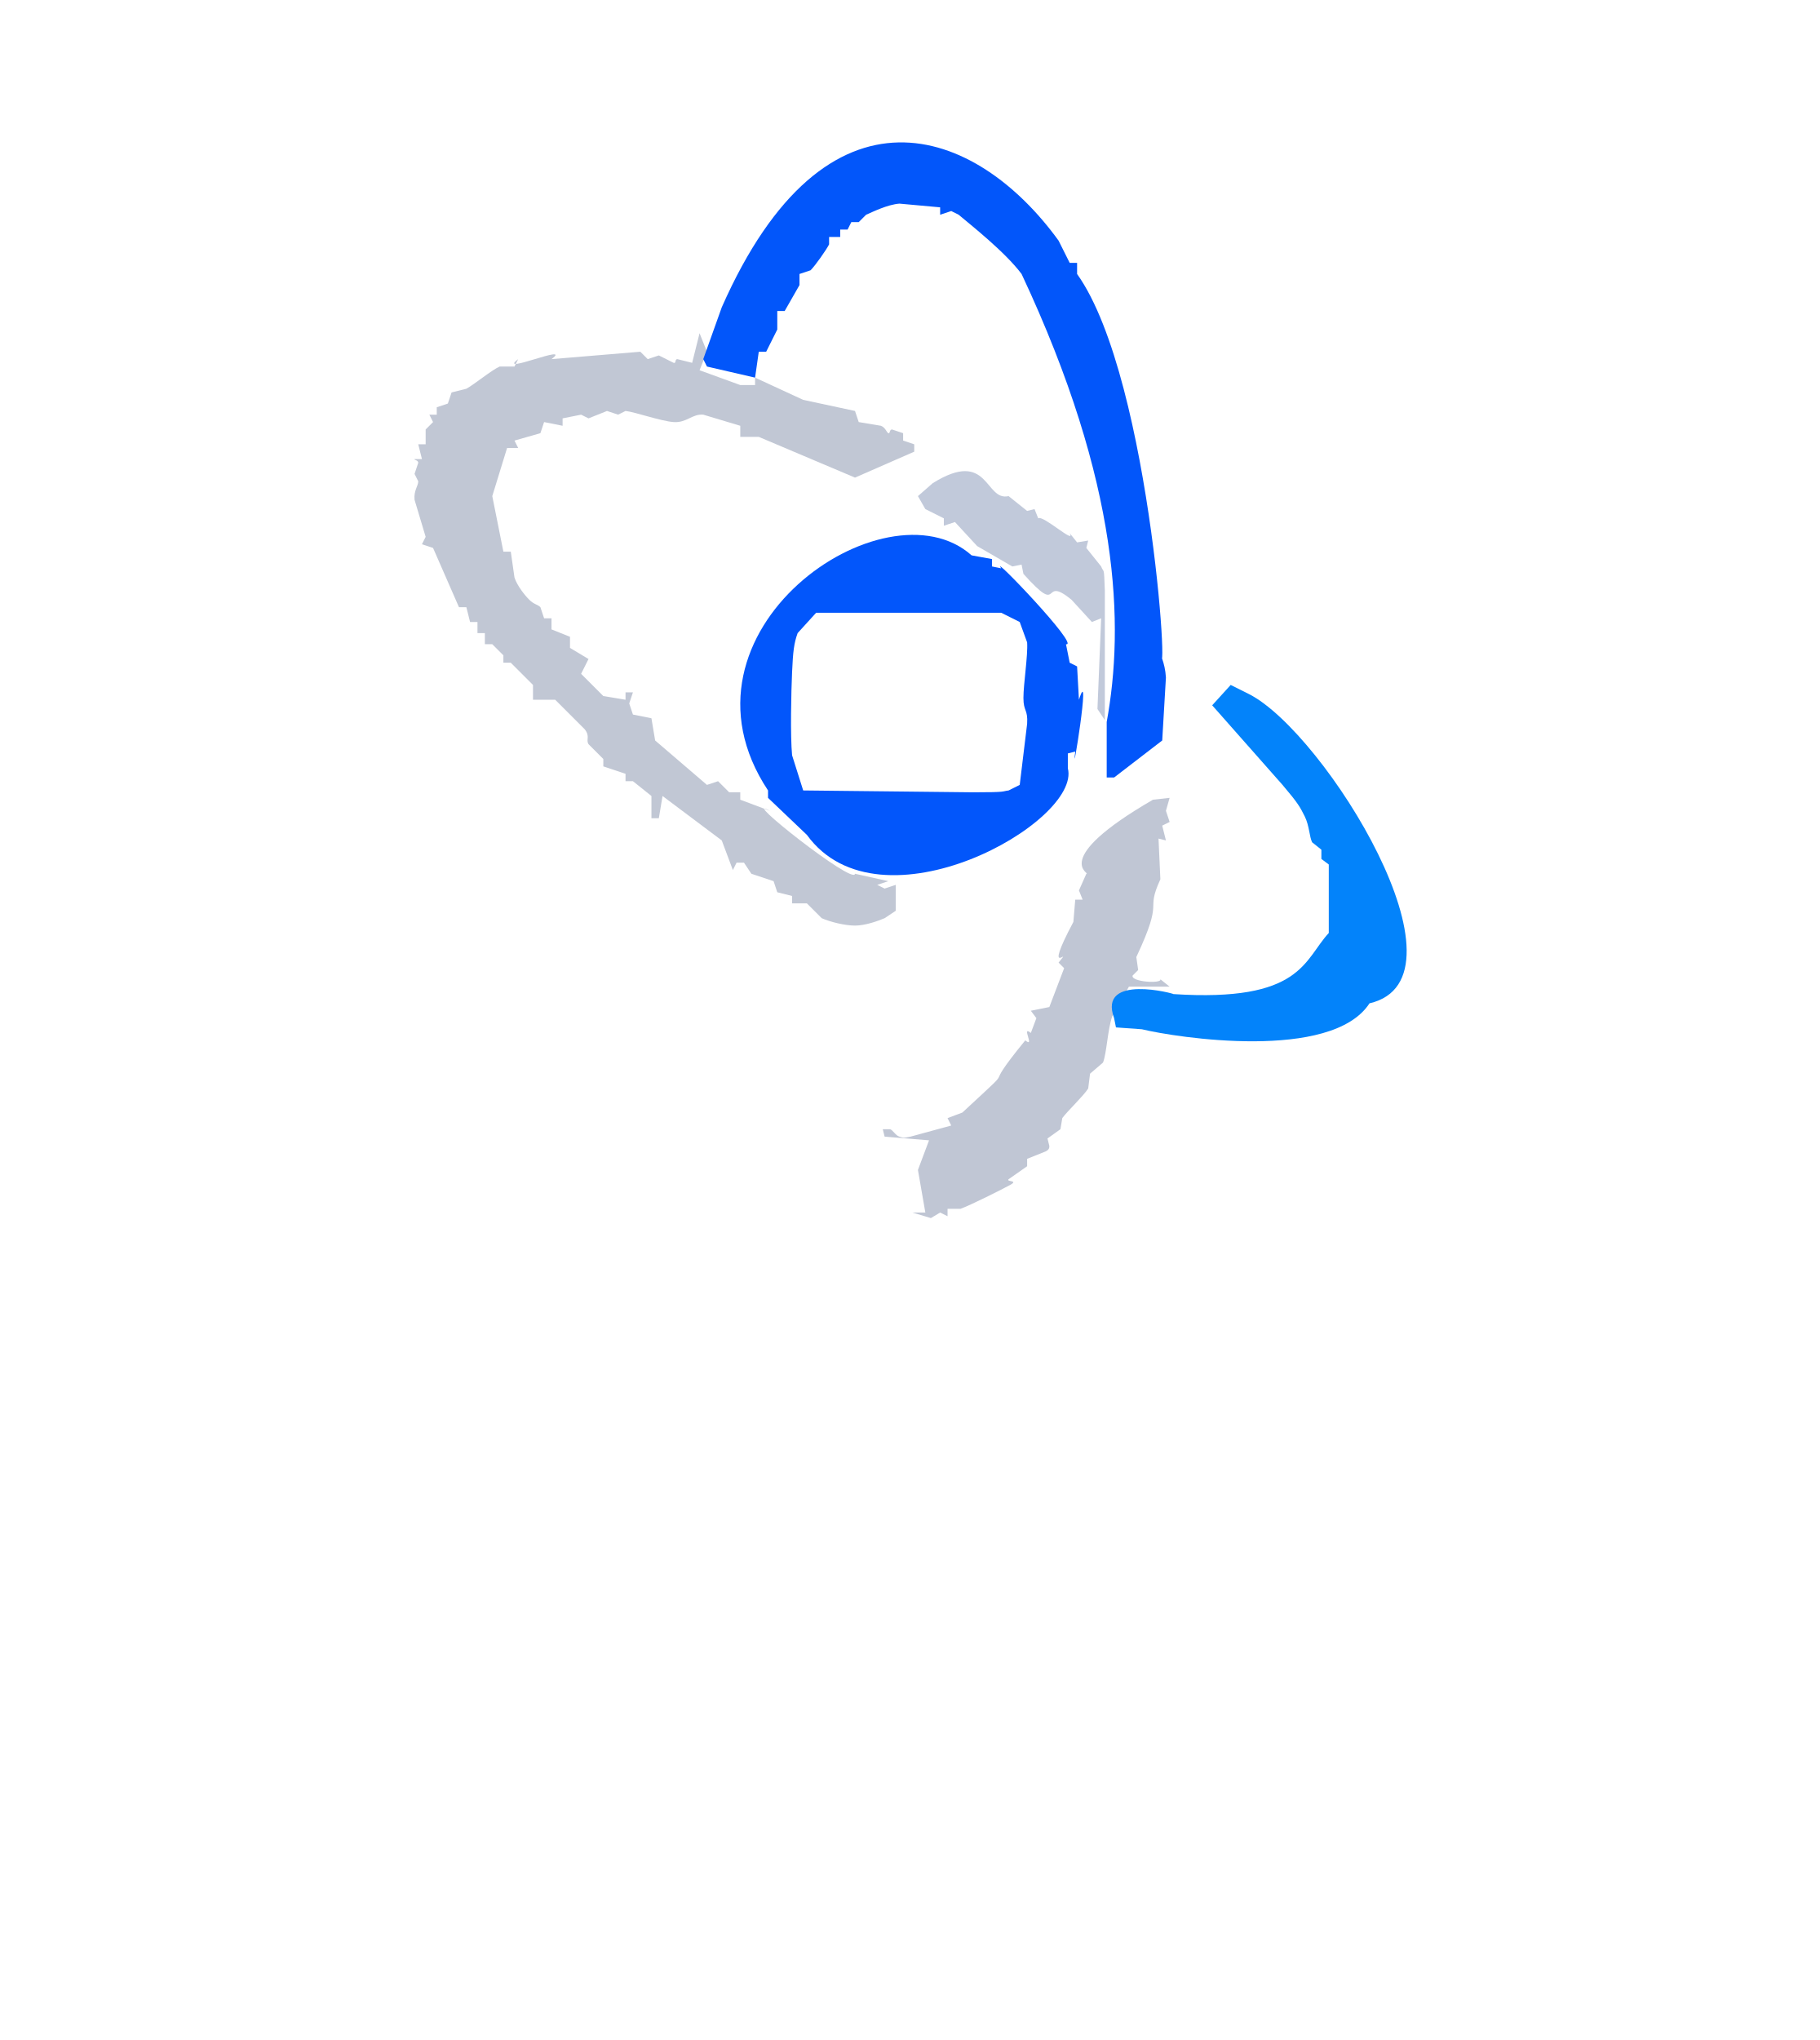
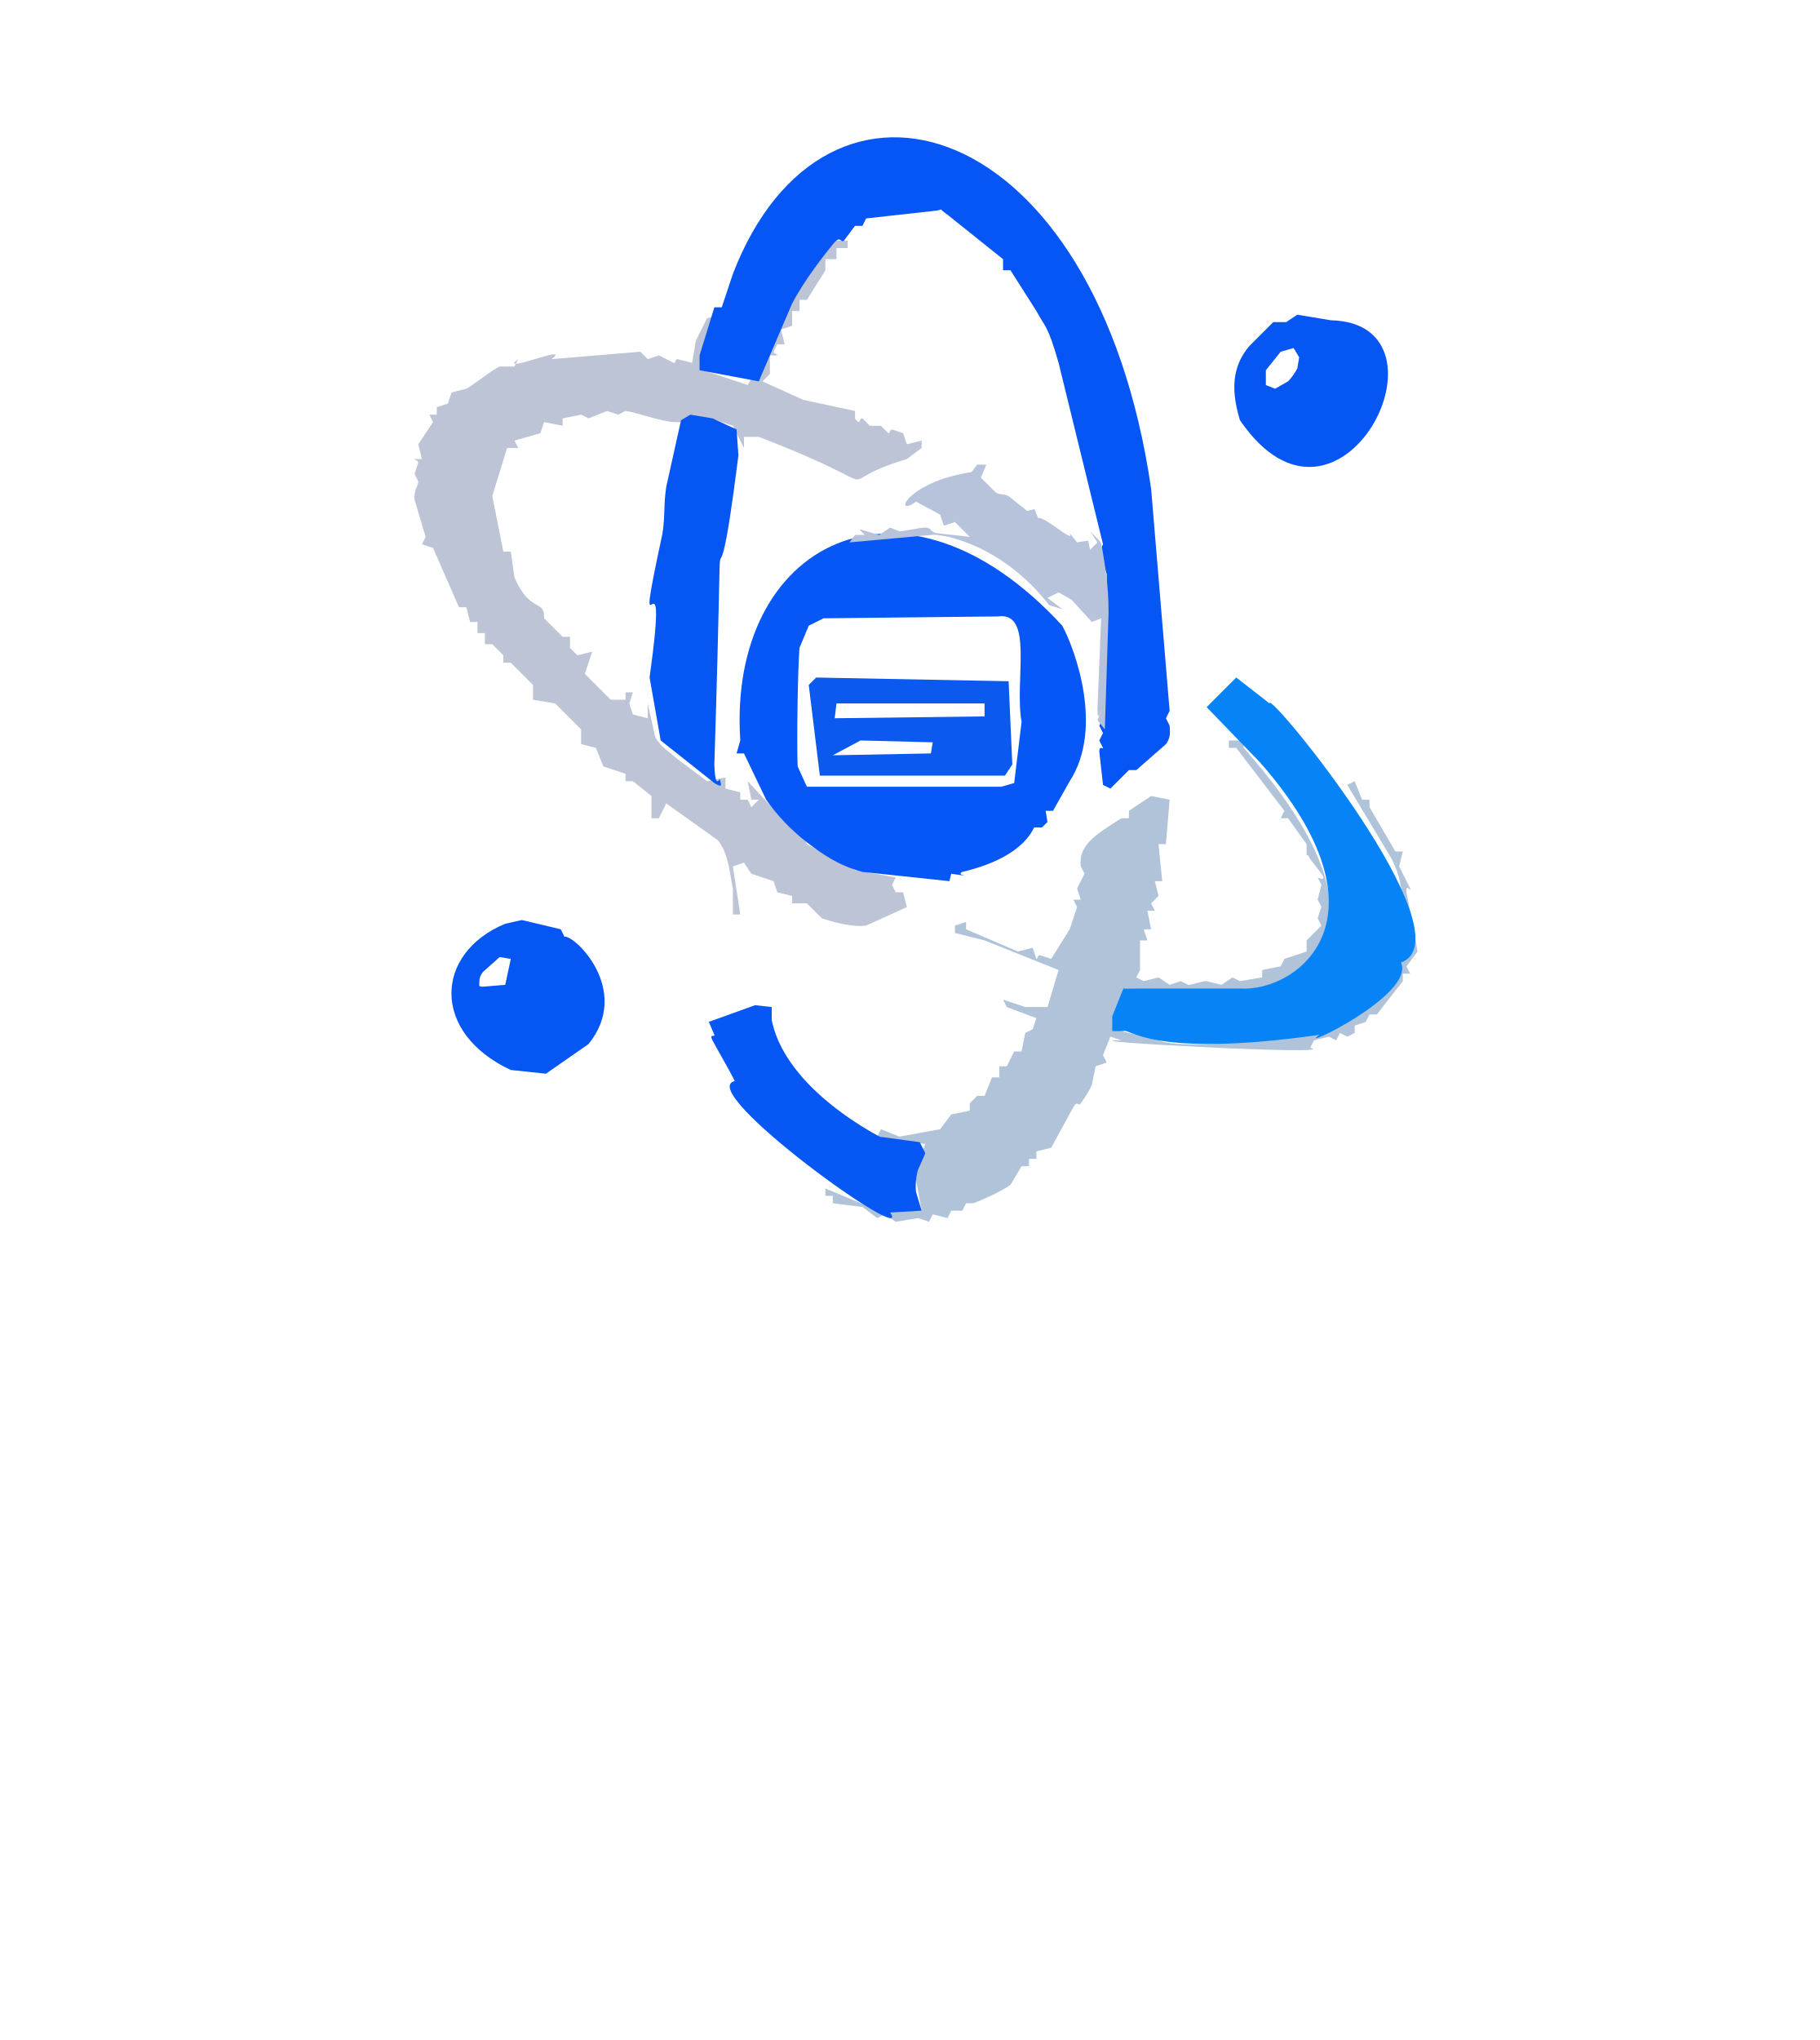
<svg xmlns="http://www.w3.org/2000/svg" width="983" height="1102" viewBox="0 0 983 1102">
-   <path d="M378 200 L400 208 L408 208 L408 204 L434 216 L462 222 L464 228 L476 230 C478.5 231 479 233.5 480 234 C481 234.5 480.5 232 482 232 L488 234 L488 238 L494 240 L494 244 L462 258 L410 236 L400 236 L400 230 L380 224 C374 223.5 371 228.5 364 228 C357 227.5 343 222.5 338 222 L334 224 L328 222 L318 226 L314 224 L304 226 L304 230 L294 228 L292 234 L278 238 L280 242 L274 242 L266 268 L272 298 L276 298 L278 312 C279.5 316.5 283.5 321.5 286 324 C288.5 326.5 290.5 326.5 292 328 L294 334 L298 334 L298 340 L308 344 L308 350 L318 356 L314 364 L326 376 L338 378 L338 374 L342 374 L340 380 L342 386 L352 388 L354 400 L382 424 L388 422 L394 428 L400 428 L400 432 L416 438 C398.5 428.5 461.5 478.5 462 472 L480 476 L474 478 L478 480 L484 478 L484 492 L478 496 C474.5 497.5 467.5 500 462 500 C456.5 500 448.5 498 444 496 L436 488 L428 488 L428 484 L420 482 L418 476 L406 472 L402 466 L398 466 L396 470 L390 454 L358 430 L356 442 L352 442 L352 430 L342 422 L338 422 L338 418 L326 414 L326 410 L318 402 C316.5 399.5 319 398 316 394 L300 378 L288 378 L288 370 L276 358 L272 358 L272 354 L266 348 L262 348 L262 342 L258 342 L258 336 L254 336 L252 328 L248 328 L234 296 L228 294 L230 290 L224 270 C223.5 265 226 262.5 226 260 L224 256 L226 250 C226 248.5 223.5 248.5 224 248 L228 248 L226 240 L230 240 L230 232 L234 228 L232 224 L236 224 L236 220 L242 218 L244 212 L252 210 C256.5 207.5 265.5 200 270 198 L278 198 L280 194 C268 203 310 185 298 194 L346 190 L350 194 L356 192 L364 196 C365.5 196.5 364.5 194 366 194 L374 196 L378 180 L382 190 Z" fill="#C1C7D4" />
-   <path d="M578 142 L582 142 L582 148 C623 205.5 633 394 626 350 C626.5 353 629.5 357.5 630 366 L628 400 L602 420 L598 420 L598 390 C607.5 338 605.5 262 552 148 C543 136 524.5 121.5 518 116 L514 114 L508 116 L508 112 L486 110 C479.5 110.5 471.5 114.5 468 116 L464 120 L460 120 L458 124 L454 124 L454 128 L448 128 L448 132 C446.5 135 440.5 143.5 438 146 L432 148 L432 154 L424 168 L420 168 L420 178 L414 190 L410 190 L408 204 L382 198 L380 194 L390 166 C446.5 38 527.5 68.5 572 130 Z" fill="#0256FA" />
-   <path d="M536 302 L536 306 L541 307 C534.5 298 584 349.5 576 348 L578 358 L582 360 L583 378 C590 356 578.5 426.5 581 406 L577 407 L577 415 C584.5 444 475.5 505.5 436 451 L415 431 L415 427 C358 341 478.5 258.5 525 300 Z M441 331 L431 342 C429 347.5 428.5 352 428 363 C427.5 374 427 397.5 428 408 L434 427 L526 428 C544.5 428 541 427.5 545 427 L551 424 L555 391 C555.5 383 553 384.5 553 377 C553 369.5 555.5 354 555 347 L551 336 L541 331 Z" fill="#0256FB" fill-rule="evenodd" />
-   <path d="M632 431 L630 438 L632 444 L628 446 L630 454 L626 453 L627 475 C618.5 493.5 629.5 484 614 517 L615 524 L612 527 C611 530.5 628 531.5 627 529 L632 533 L610 533 L601 549 C598.5 556 598 569 596 574 L589 580 L588 588 C585.5 592 576.5 600.5 574 604 L573 610 L566 615 L567 619 C567 620 567 621 565 622 L555 626 L555 630 L545 637 C543.5 638.5 550.5 637.5 546 640 C541.5 642.5 524.5 651 519 653 L512 653 L512 657 L508 655 L503 658 L493 655 L500 655 L496 632 L502 616 L478 614 L477 610 L481 610 C482.5 610.5 484 613.5 486 614 C488 614.5 487.5 615 492 614 L514 608 L512 604 L520 601 C554 569.5 527 595 554 562 C559.5 566.5 551.5 553.5 557 558 L560 550 L557 546 L567 544 L575 523 L572 520 C580.5 509.5 562.5 531 580 498 L581 486 L585 486 L583 481 L587 472 C590 472 566 465 623 432 Z" fill="#C0C6D4" />
-   <path d="M665 370 L675 375 C716 396 798 528.5 740 542 C719.5 573.5 635.5 560.5 617 556 L603 555 L602 550 C593 525.5 635.5 537 634 537 C703.5 541.5 704.5 518.5 718 504 L718 467 L714 464 L714 459 L709 455 C707.5 452 707.5 446 705 441 C702.5 436 701.5 434 693 424 L655 381 Z" fill="#0383FA" />
-   <path d="M559 275 L561 280 C563.5 278 581.5 294.5 578 288 L582 293 L588 292 L587 296 L595 306 C596.5 310 596.5 305 597 319 L597 389 L593 383 L595 334 L590 336 L579 324 C562 310 574.5 334 553 310 L552 305 L547 306 L528 295 L516 282 L510 284 L510 280 L500 275 L496 268 L504 261 C534.5 242 532 271 545 268 L555 276 Z" fill="#C1C9DA" />
+   <path d="M448 130 L458 130 L458 134 L452 134 L452 140 L446 140 L446 146 L436 162 L432 162 L432 168 L428 168 L428 176 L422 178 L424 186 L420 186 L418 190 C418 191 420.5 191.5 420 192 L416 192 L416 202 L412 206 L434 216 L462 222 L462 226 C462.5 227 463.5 228 464 228 C464.5 228 465 225.5 466 226 L470 230 L476 230 L480 234 C481 234.5 480.5 232 482 232 L488 234 L490 240 L498 238 L498 242 L490 248 C442.5 262 490.5 267 410 236 L402 236 L402 242 L396 230 L384 226 C378.5 225.5 371.5 228.5 364 228 C356.5 227.5 343 222.5 338 222 L334 224 L328 222 L318 226 L314 224 L304 226 L304 230 L294 228 L292 234 L278 238 L280 242 L274 242 L266 268 L272 298 L276 298 L278 312 C286.5 331.5 294.5 323.5 294 334 L304 344 L308 344 L308 350 L312 354 L320 352 L316 364 L330 378 L338 378 L338 374 L342 374 L340 380 L342 386 L350 388 L350 380 L354 398 C356.5 403 361.5 406 366 410 L382 422 L392 420 L392 426 L400 428 L400 432 L404 432 L406 436 L410 432 L406 432 L404 422 L430 450 L434 450 L436 456 L462 470 L484 474 L482 478 L484 482 L488 482 L490 490 L468 500 C460.5 501 449.5 498 444 496 L436 488 L428 488 L428 484 L420 482 L418 476 L406 472 L402 466 L396 468 L400 494 L396 494 L396 480 C394.5 473.5 394 461.5 388 454 L360 434 L356 442 L352 442 L352 430 L342 422 L338 422 L338 418 L326 414 L322 404 L314 402 L314 394 L300 380 L288 378 L288 370 L276 358 L272 358 L272 354 L266 348 L262 348 L262 342 L258 342 L258 336 L254 336 L252 328 L248 328 L234 296 L228 294 L230 290 L224 270 C223.5 265 226 262.5 226 260 L224 256 L226 250 C226 248.5 223.5 248.5 224 248 L228 248 L226 240 L234 228 L232 224 L236 224 L236 220 L242 218 L244 212 L252 210 C256.5 207.5 265.5 200 270 198 L278 198 L280 194 C268 203 310 185 298 194 L346 190 L350 194 L356 192 L364 196 C365.5 196.5 364.5 194 366 194 L374 196 L376 184 L382 172 L388 170 L380 200 L404 208 L416 186 L422 168 L426 168 L426 162 Z" fill="#BCC4D5" />
+   <path d="M632 384 L630 388 L632 392 C632 394.5 633 398 630 402 L614 416 L610 416 L600 426 L596 424 L594 406 C594 402.5 596 405 596 404 L594 400 L596 396 L594 392 L596 388 C596.5 374.5 598.5 325 598 310 L594 298 L596 294 L572 196 C566 175 564.5 176.5 560 168 L546 146 L542 146 L542 140 L512 116 C505.5 111.5 511.5 113.5 504 114 L468 118 L466 122 L462 122 L456 130 C454 131.5 454.5 126.5 450 132 C445.5 137.5 434.5 151.5 428 164 L410 206 L378 200 L378 192 L386 166 L390 166 L396 148 C446 18 592.5 61.5 622 264 Z" fill="#0656F5" />
+   <path d="M569 438 L565 438 L566 444 L563 447 L559 447 C558.5 445.5 556 462.5 520 471 C517 472.5 522 473 521 473 L514 472 L513 476 L466 471 C453 467.5 444.5 461.5 436 455 C427.5 448.5 419.5 440 414 432 L402 407 L398 407 L400 400 C393 293.5 487.5 244 574 338 C581 351 596.5 393.5 578 422 Z M445 334 L437 338 L432 350 C431 362.5 430.5 401.5 431 414 L436 425 L541 425 L548 423 L552 390 C548 367.5 559 330 539 333 Z" fill="#0657F6" fill-rule="evenodd" />
+   <path d="M664 400 L672 400 L672 404 C757 500 708.5 535 666 536 L608 534 L602 556 L626 562 C639 568 726 561.5 738 542 L746 540 L746 534 L752 532 L760 496 C761 488 759.5 489.5 758 484 C756.5 478.5 757 474 752 464 L728 424 L732 422 L736 432 L740 432 L740 436 L754 460 L758 460 L756 468 L762 480 C762.5 482.5 759.5 476.5 760 482 L766 514 L760 522 L762 526 L758 526 L758 530 L744 548 L740 548 L738 552 L732 554 L732 558 L728 560 L724 558 L722 562 L718 560 L710 562 L708 566 C727 570.5 571 562 606 562 L600 560 L596 570 L598 574 L592 576 L590 586 C588.5 589.5 585.5 594 584 596 C582.5 598 582.5 594 580 598 L568 620 L560 622 L560 626 L556 626 L556 630 L552 630 L546 640 C541.5 643.5 530 648.5 526 650 L522 650 L520 654 L514 654 L512 658 L504 656 L502 660 L496 658 L484 660 L478 656 L474 658 L466 652 L450 650 L450 646 L446 646 L446 642 L470 652 L498 654 L494 632 L500 618 L474 614 L476 610 L486 614 L508 610 L514 602 L524 600 L524 596 L528 592 L532 592 L536 582 L540 582 L540 576 L544 576 L548 568 L552 568 L554 558 L558 556 L560 550 L544 544 L542 540 L554 544 L566 544 L572 524 L532 508 L516 504 L516 500 L522 498 L522 502 L550 514 L558 512 L560 518 C560.5 518.5 560.5 516 562 516 L568 518 L578 502 L582 490 L580 486 L584 486 L582 480 L586 472 L584 468 C582.5 456.5 592.5 450.5 606 442 L610 442 L610 438 L622 430 L632 432 L630 456 L626 456 L628 476 L624 476 L626 484 L622 488 L624 492 L620 492 L622 502 L618 502 L620 508 L616 508 L616 524 L614 528 L618 530 L626 528 L632 532 L638 530 L642 532 C644.5 532 649 530 652 530 L660 532 L666 528 L670 530 L682 528 L682 524 L692 522 L694 518 L706 514 L706 508 L714 500 L712 496 L714 490 L712 486 L714 478 L712 474 C723.5 479 698.5 457 710 462 L706 462 L706 456 L696 442 L692 442 L694 438 L668 404 L664 404 Z" fill="#B0C3D9" />
+   <path d="M668 366 L686 380 C685 372 794.5 506 757 520 C765 537.5 699 568.5 713 559 C621.5 572 610 555 607 557 L601 557 L601 549 L607 534 L670 534 C701 536 754.5 496 681 412 L652 382 Z" fill="#0583F7" />
+   <path d="M373 224 L385 226 L398 232 L399 246 C384 365.5 392 221.5 386 413 C386.5 428 389 419.5 389 421 C389 422.5 391.5 426.5 386 423 L357 400 L351 366 C362.5 283 340.5 369.5 358 288 C359.5 277.5 358.5 273 360 263 L368 227 Z" fill="#0656F3" />
+   <path d="M497 617 L500 623 L496 632 C495 635.5 494.5 640.5 495 644 L498 654 L481 655 C494.5 675 375 589 397 584 C395 579.5 387 566 385 562 C383 558 386.5 560.5 386 559 L383 552 L408 543 L417 544 L417 551 C425.5 593.5 488.5 620 475 614 Z" fill="#0757F4" />
+   <path d="M701 170 L719 173 C790 174.5 724 306 670 227 C664 207.5 667.5 196 675 187 L688 174 L695 174 Z M684 200 L684 208 L689 210 L696 206 C698 204 700 201 701 199 L702 193 L699 188 L692 190 Z" fill="#0656F3" fill-rule="evenodd" />
+   <path d="M282 497 L303 502 L305 506 C310.5 505 341.5 535 318 564 L295 580 L276 578 C233 558 234.5 515 273 499 Z M276 518 L270 517 L261 525 C259 527.5 259 529.5 259 531 C259 532.5 258.5 533 261 533 L273 532 Z" fill="#0656F4" fill-rule="evenodd" />
+   <path d="M441 366 L545 368 L547 413 L543 419 L443 419 L437 370 Z M452 380 L451 388 L532 387 L532 380 Z M503 407 L504 401 L465 400 L450 408 Z" fill="#0C59EF" fill-rule="evenodd" />
+   <path d="M559 275 L561 280 C563.5 278 581.5 294.5 578 288 L582 293 L588 292 L589 297 L593 293 L589 287 L594 292 C595 294 595 292.5 596 299 C597 305.5 599 315 599 331 L597 394 L593 389 L595 384 C595 383 593 391.5 593 383 L595 334 L590 336 L579 324 L572 320 L566 323 L574 329 L567 327 C541 293.5 508 288 503 289 L459 293 L462 289 L467 289 C467.5 288.5 463.5 286 465 286 L475 289 L481 285 L486 287 C489 287 496.5 285 500 285 C503.5 285 502 287 506 288 L524 290 L516 282 L510 284 L508 278 L495 271 C482.5 280 489 260.5 525 255 L528 251 L533 251 L530 258 L538 266 C540.5 267.5 542 266.5 545 268 L555 276 Z" fill="#B7C3DB" />
</svg>
